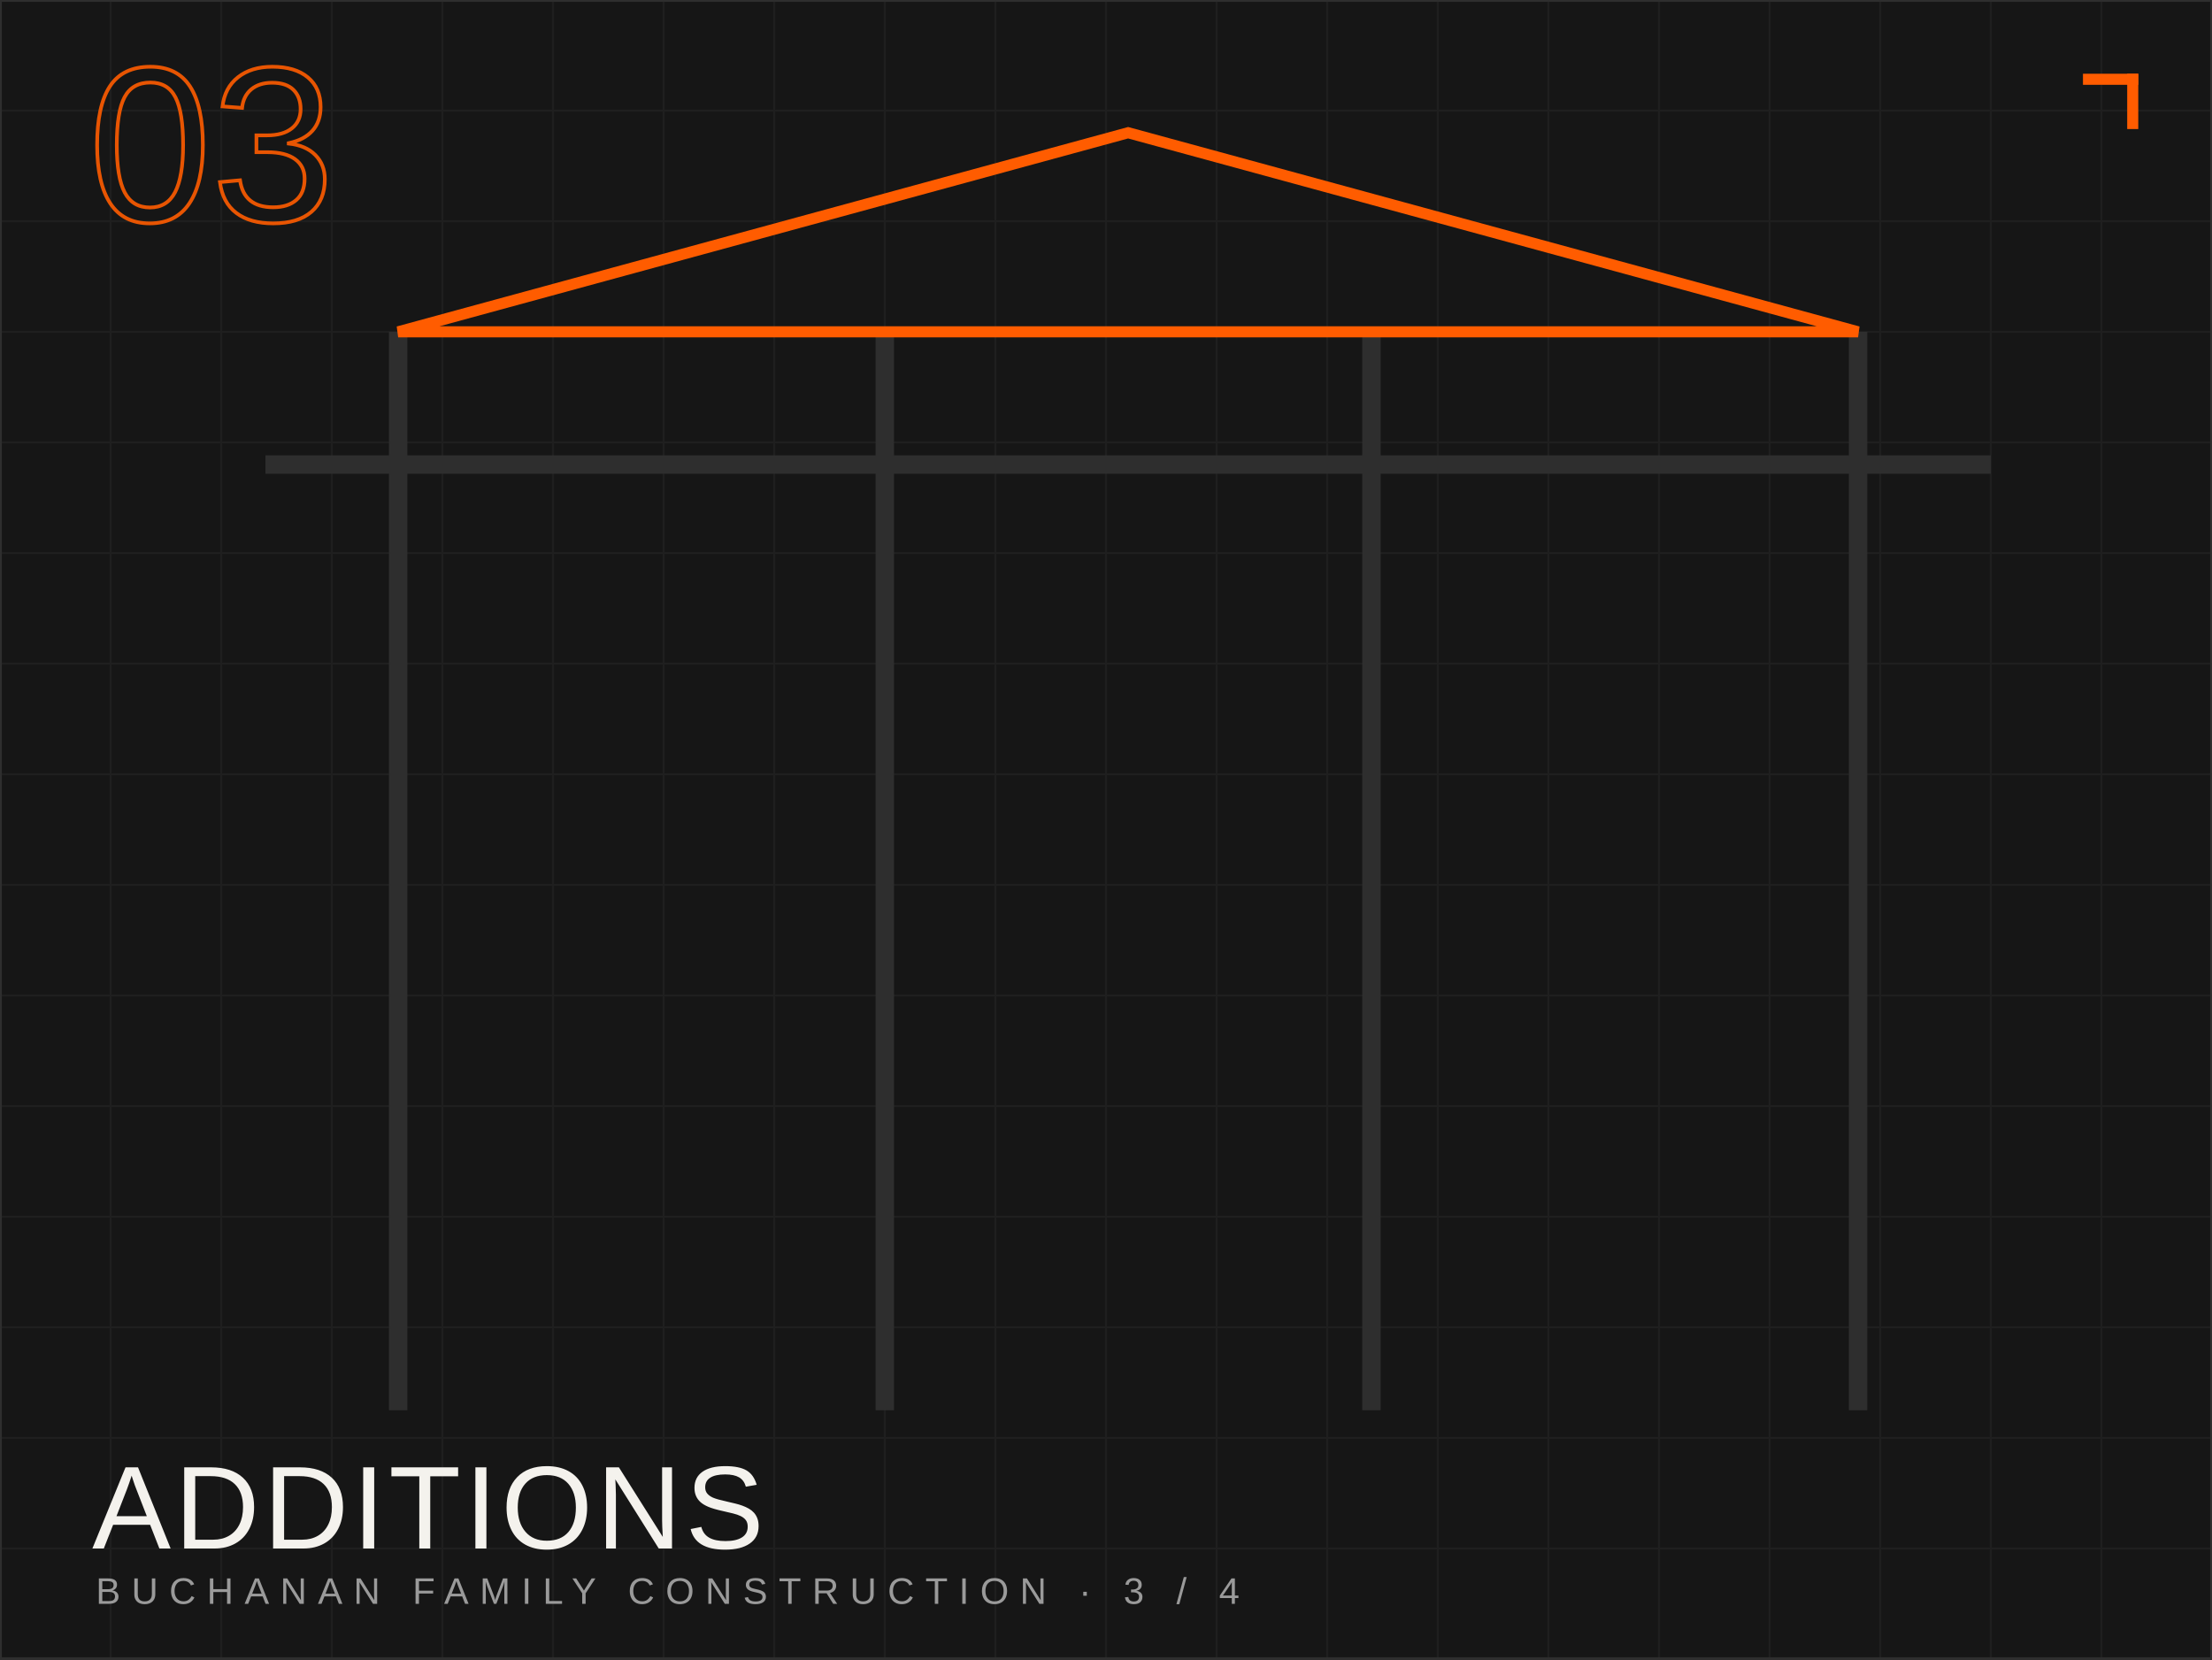
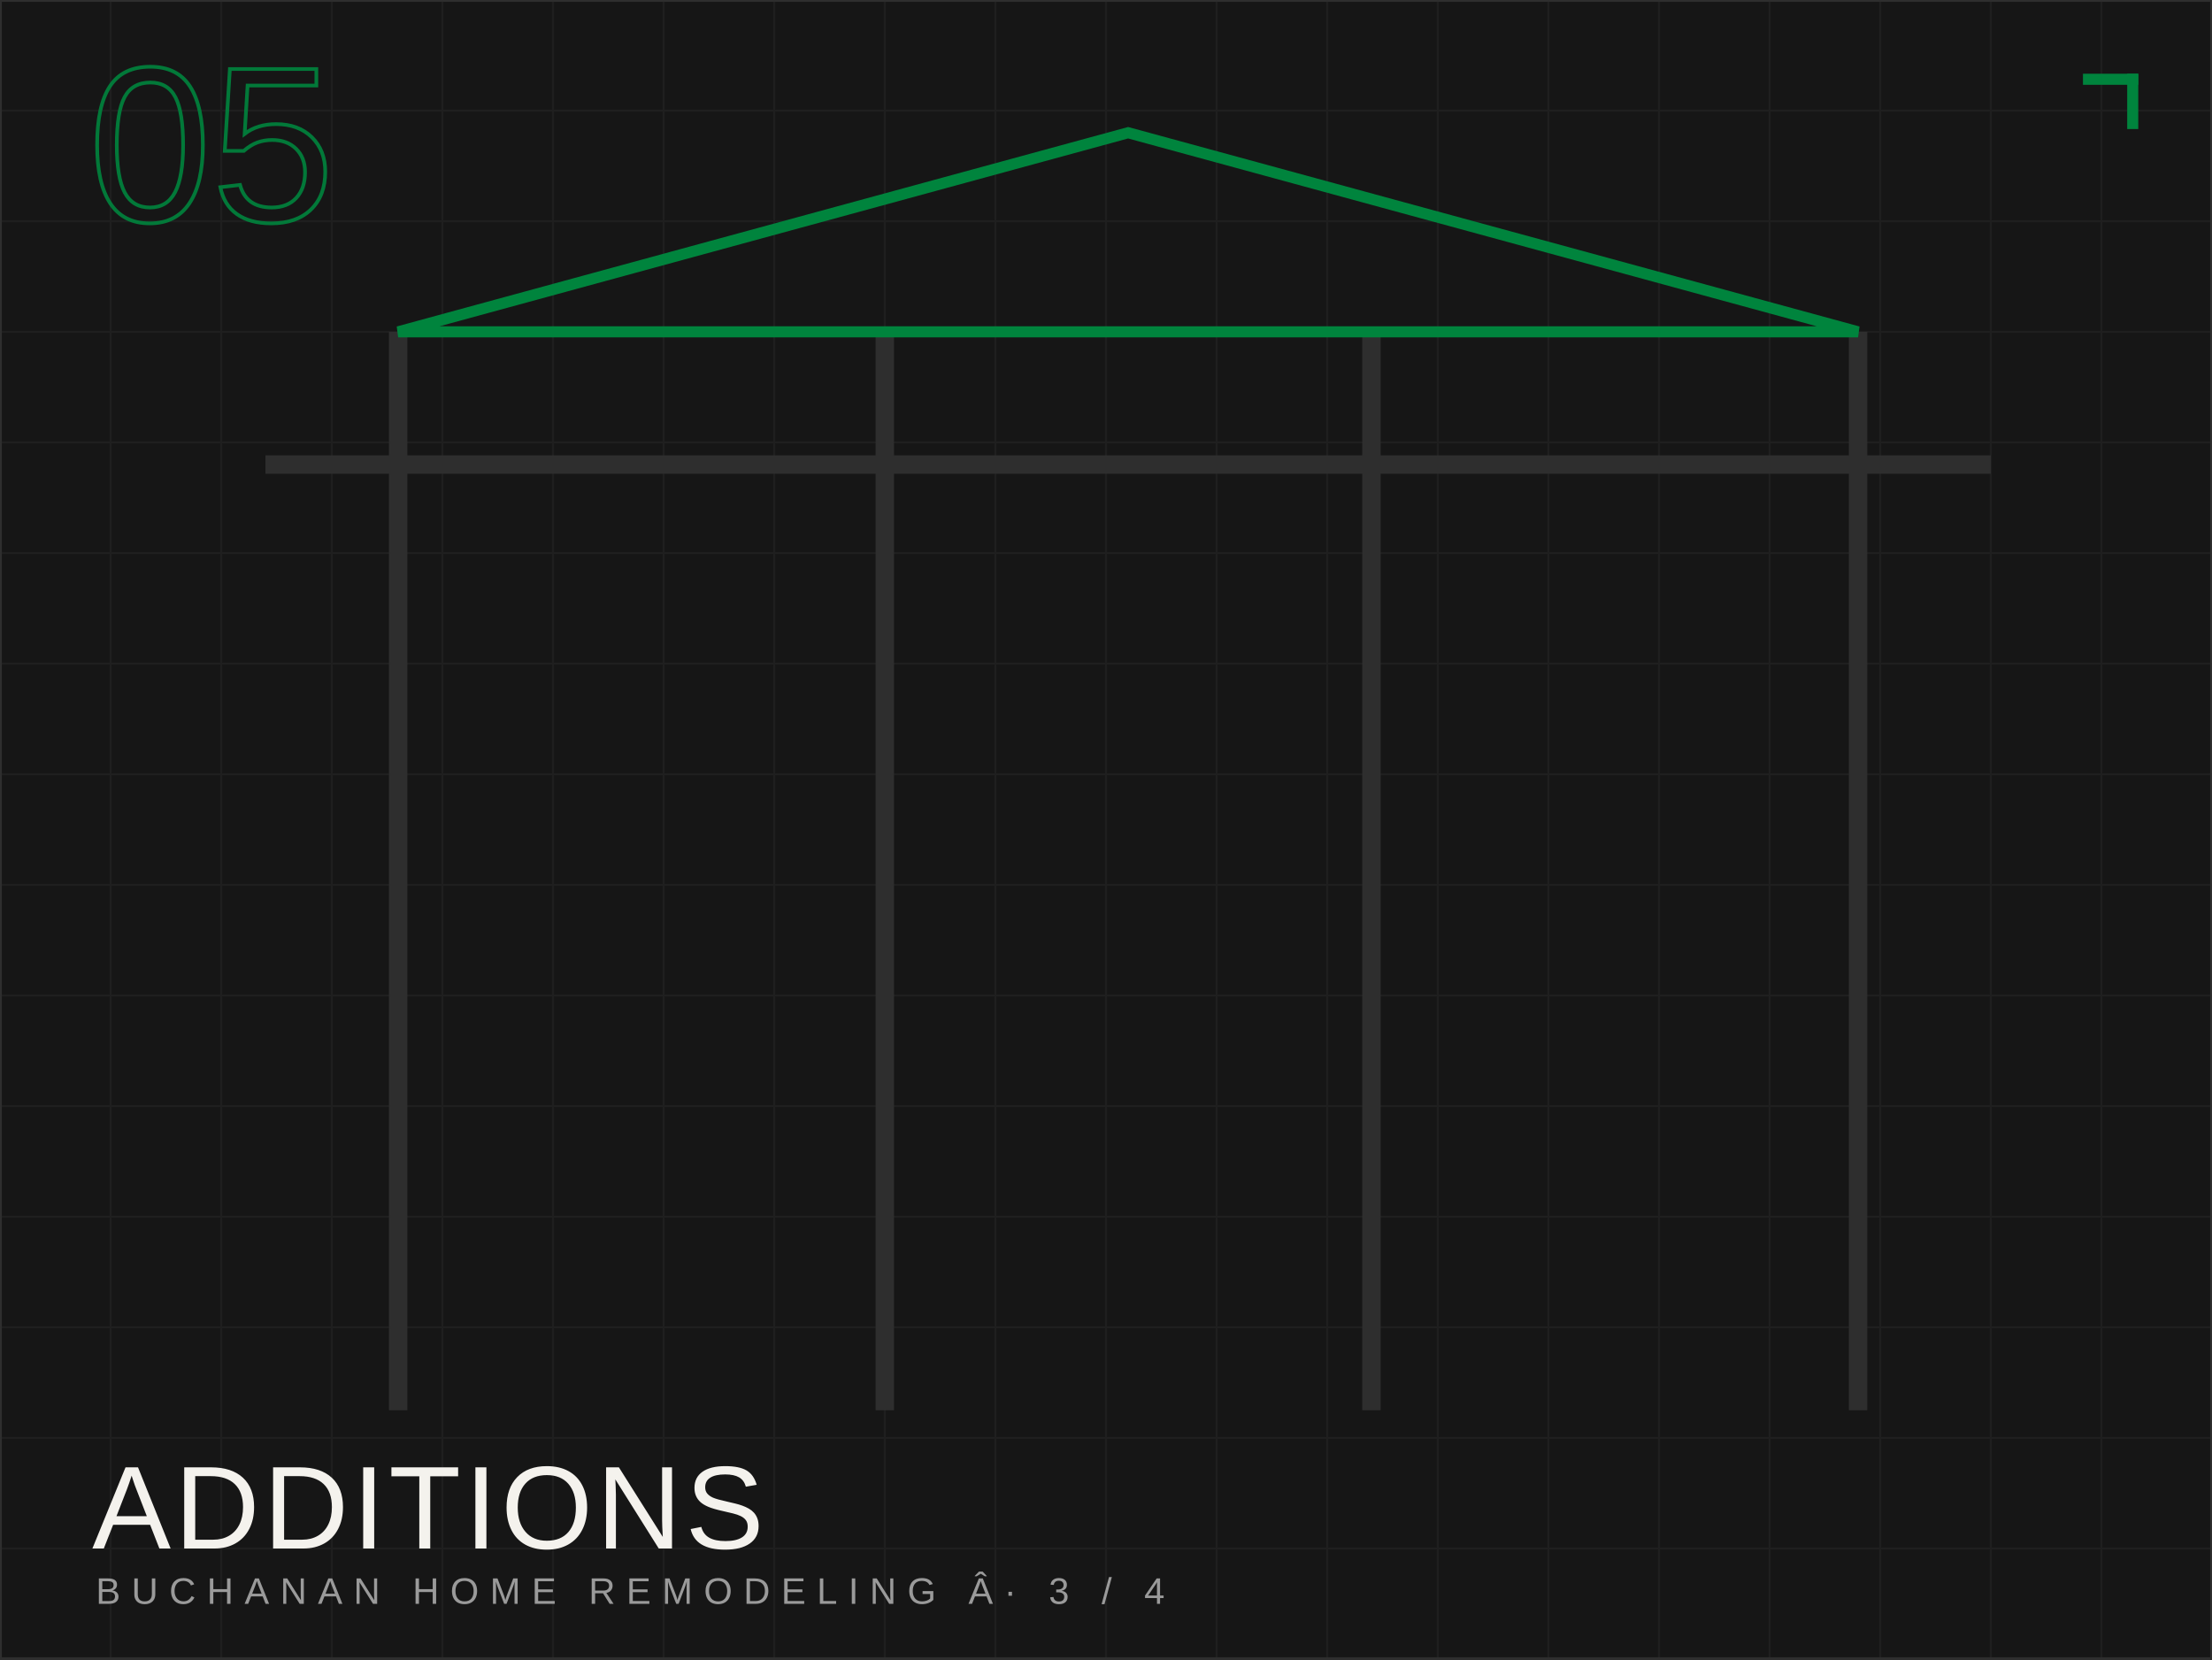
<svg xmlns="http://www.w3.org/2000/svg" width="1200" height="900" viewBox="0 0 1200 900">
  <rect width="1200" height="900" fill="#161616" />
  <g stroke="#2e2e2e" stroke-width="1" opacity="0.4">
    <line x1="60" y1="0" x2="60" y2="900" />
    <line x1="120" y1="0" x2="120" y2="900" />
    <line x1="180" y1="0" x2="180" y2="900" />
    <line x1="240" y1="0" x2="240" y2="900" />
    <line x1="300" y1="0" x2="300" y2="900" />
    <line x1="360" y1="0" x2="360" y2="900" />
    <line x1="420" y1="0" x2="420" y2="900" />
    <line x1="480" y1="0" x2="480" y2="900" />
    <line x1="540" y1="0" x2="540" y2="900" />
    <line x1="600" y1="0" x2="600" y2="900" />
    <line x1="660" y1="0" x2="660" y2="900" />
    <line x1="720" y1="0" x2="720" y2="900" />
    <line x1="780" y1="0" x2="780" y2="900" />
    <line x1="840" y1="0" x2="840" y2="900" />
    <line x1="900" y1="0" x2="900" y2="900" />
    <line x1="960" y1="0" x2="960" y2="900" />
    <line x1="1020" y1="0" x2="1020" y2="900" />
    <line x1="1080" y1="0" x2="1080" y2="900" />
    <line x1="1140" y1="0" x2="1140" y2="900" />
    <line x1="0" y1="60" x2="1200" y2="60" />
    <line x1="0" y1="120" x2="1200" y2="120" />
    <line x1="0" y1="180" x2="1200" y2="180" />
    <line x1="0" y1="240" x2="1200" y2="240" />
    <line x1="0" y1="300" x2="1200" y2="300" />
    <line x1="0" y1="360" x2="1200" y2="360" />
    <line x1="0" y1="420" x2="1200" y2="420" />
    <line x1="0" y1="480" x2="1200" y2="480" />
    <line x1="0" y1="540" x2="1200" y2="540" />
    <line x1="0" y1="600" x2="1200" y2="600" />
    <line x1="0" y1="660" x2="1200" y2="660" />
    <line x1="0" y1="720" x2="1200" y2="720" />
    <line x1="0" y1="780" x2="1200" y2="780" />
    <line x1="0" y1="840" x2="1200" y2="840" />
  </g>
  <g stroke="#2e2e2e" stroke-width="10">
    <line x1="216" y1="765" x2="216" y2="180" />
    <line x1="480" y1="765" x2="480" y2="180" />
    <line x1="744" y1="765" x2="744" y2="180" />
    <line x1="1008" y1="765" x2="1008" y2="180" />
    <line x1="144" y1="252" x2="1080" y2="252" />
  </g>
-   <polygon points="216,180 612,72 1008,180" fill="none" stroke="#ff5c00" stroke-width="6" />
+   <polygon points="216,180 612,72 1008,180" fill="none" stroke="#00843d" stroke-width="6" />
  <rect x="0" y="0" width="1200" height="900" fill="none" stroke="#2e2e2e" stroke-width="2" />
-   <text x="48" y="120" font-family="Arial Black, Arial, sans-serif" font-size="120" fill="none" stroke="#ff5c00" stroke-width="2" opacity="0.9">03</text>
+   <text x="48" y="120" font-family="Arial Black, Arial, sans-serif" font-size="120" fill="none" stroke="#00843d" stroke-width="2" opacity="0.9">05</text>
  <text x="50" y="840" font-family="Arial Black, Arial, sans-serif" font-size="64" fill="#f4f2ed" letter-spacing="2">ADDITIONS</text>
-   <text x="52" y="870" font-family="Arial, sans-serif" font-size="20" fill="#9a9a9a" letter-spacing="6">BUCHANAN FAMILY CONSTRUCTION · 3 / 4</text>
-   <g fill="#ff5c00">
+   <text x="52" y="870" font-family="Arial, sans-serif" font-size="20" fill="#9a9a9a" letter-spacing="6">BUCHANAN HOME REMODELING Â· 3 / 4</text>
+   <g fill="#00843d">
    <rect x="1130" y="40" width="30" height="6" />
    <rect x="1154" y="40" width="6" height="30" />
  </g>
</svg>
